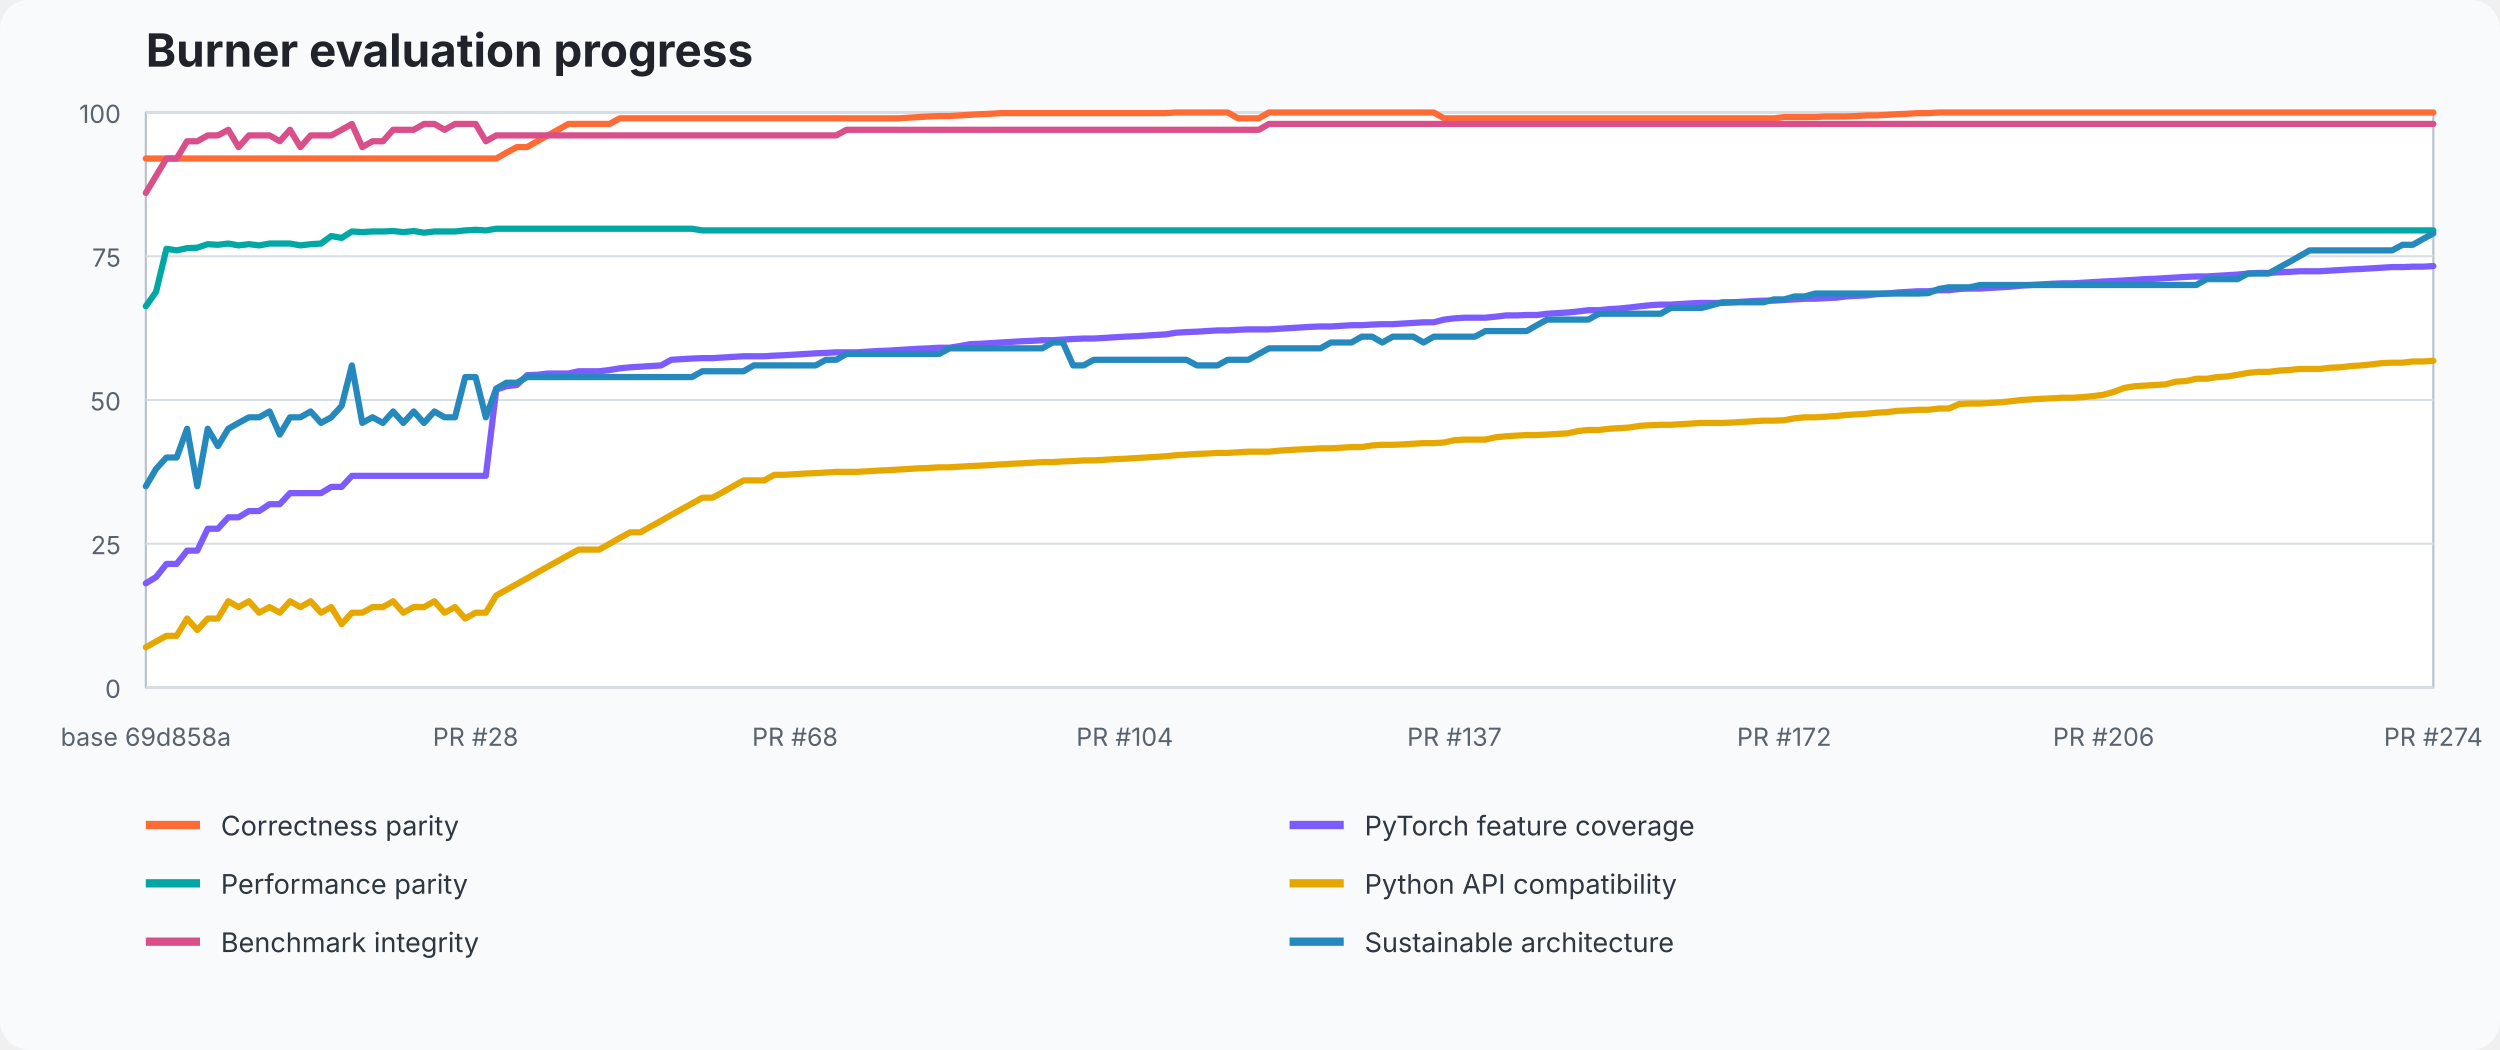
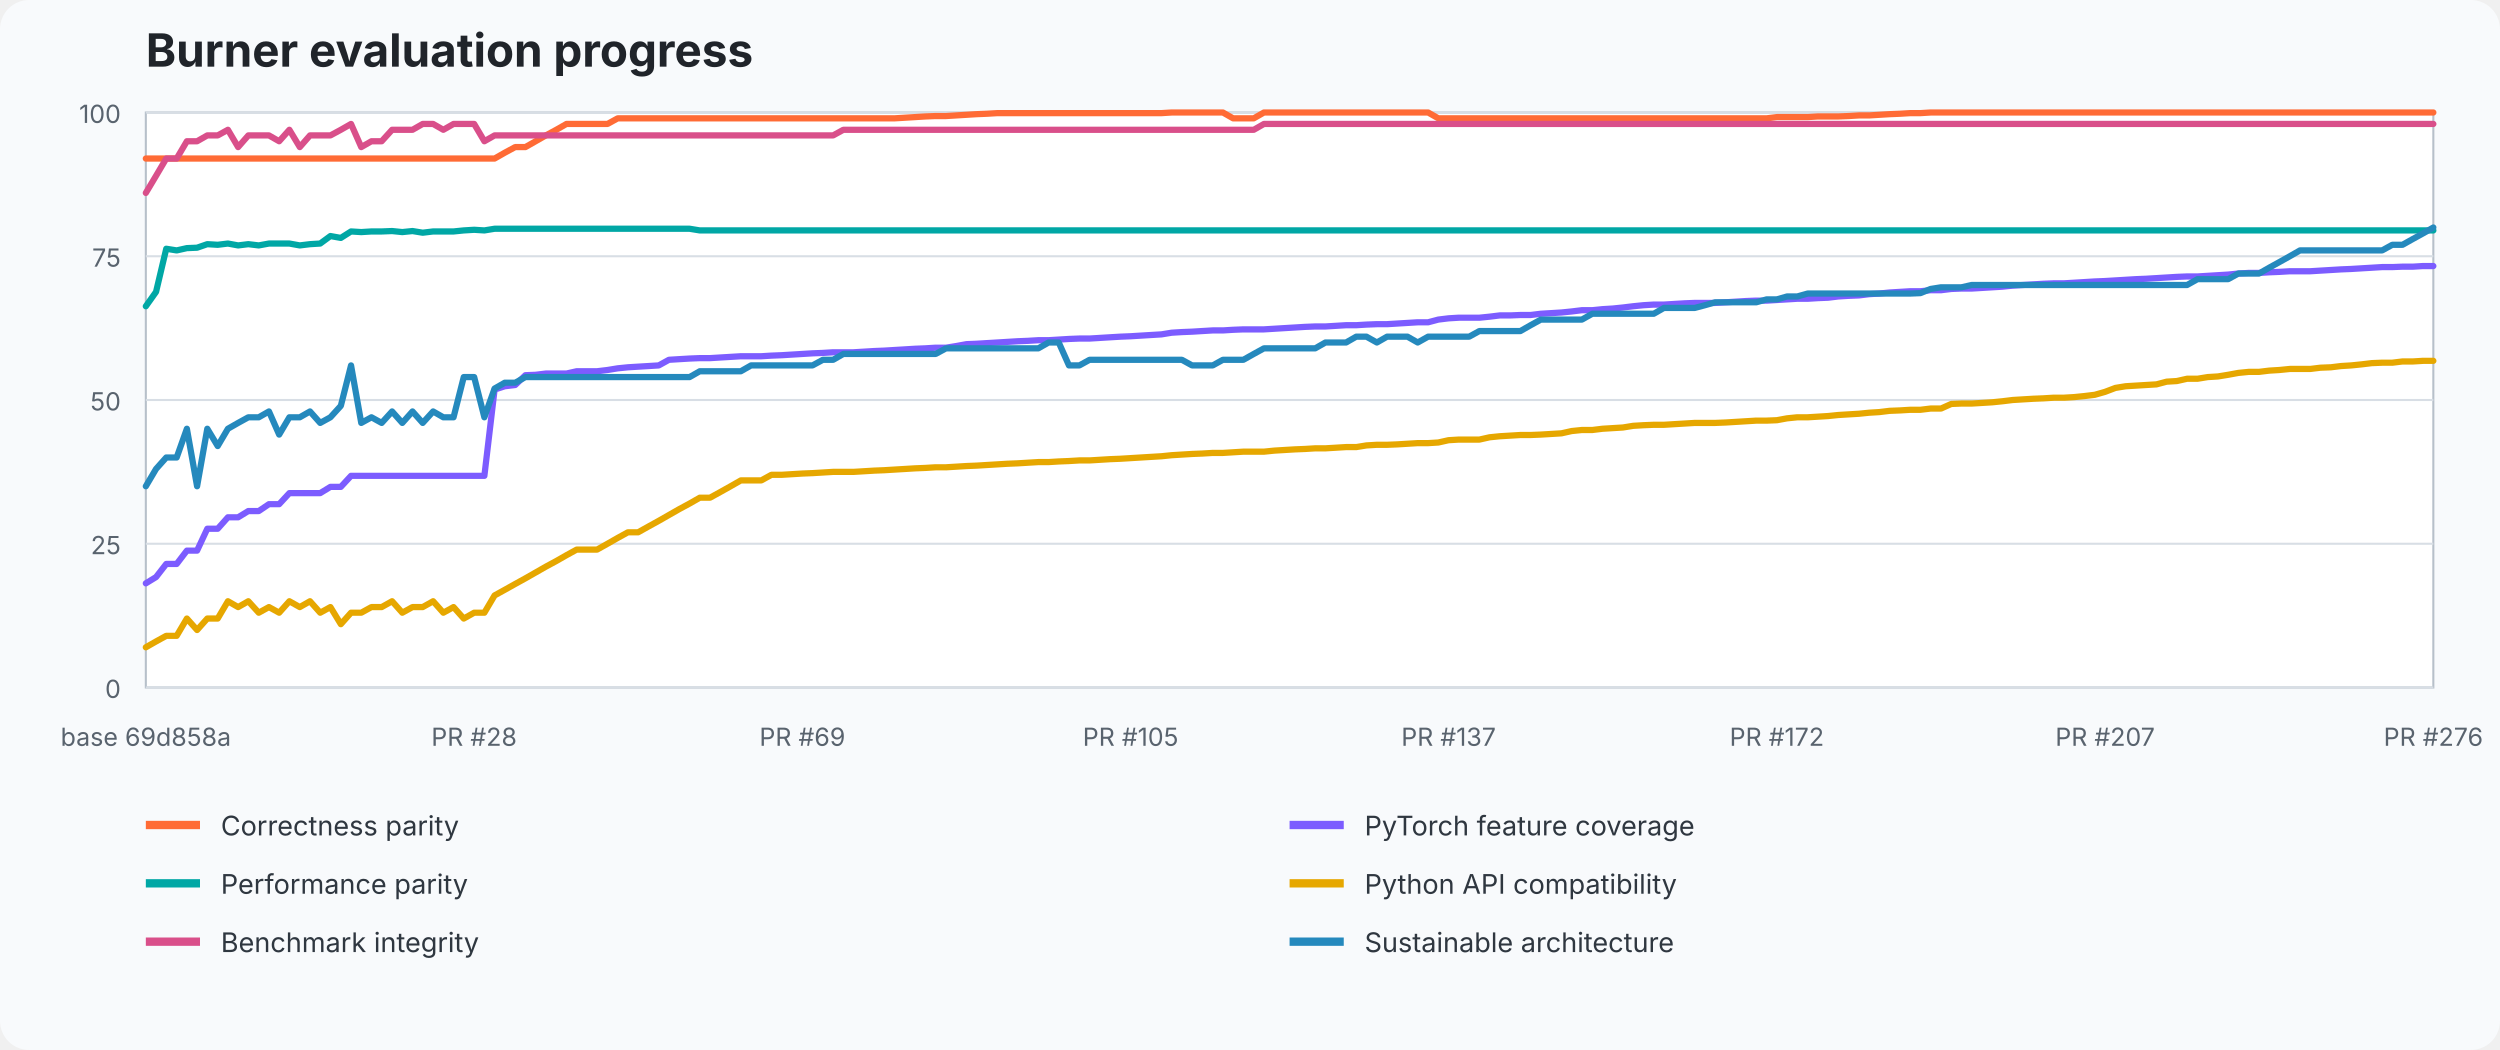
<svg xmlns="http://www.w3.org/2000/svg" width="1200" height="504" viewBox="0 0 1200 504" role="img" aria-labelledby="title desc">
  <style>text{font-family:ui-sans-serif,system-ui,-apple-system,BlinkMacSystemFont,"Segoe UI",sans-serif}.title{font-size:22px;font-weight:700;fill:#20242a}.axis{font-size:12px;fill:#59636e}.legend{font-size:13px;fill:#2f3740}.grid{stroke:#d8dee5;stroke-width:1}.plot{fill:#fff;stroke:#b7c0ca}</style>
  <rect width="100%" height="100%" fill="#f8fafc" rx="14" />
  <text x="70" y="32" class="title">Burner evaluation progress</text>
  <rect x="70" y="54" width="1098" height="276" class="plot" />
  <line x1="70" y1="330" x2="1168" y2="330" class="grid" />
  <text x="58" y="335" text-anchor="end" class="axis">0</text>
  <line x1="70" y1="261" x2="1168" y2="261" class="grid" />
  <text x="58" y="266" text-anchor="end" class="axis">25</text>
  <line x1="70" y1="192" x2="1168" y2="192" class="grid" />
  <text x="58" y="197" text-anchor="end" class="axis">50</text>
  <line x1="70" y1="123" x2="1168" y2="123" class="grid" />
  <text x="58" y="128" text-anchor="end" class="axis">75</text>
  <line x1="70" y1="54" x2="1168" y2="54" class="grid" />
  <text x="58" y="59" text-anchor="end" class="axis">100</text>
-   <polyline points="70.0,76.1 74.9,76.1 79.9,76.1 84.8,76.1 89.8,76.1 94.7,76.1 99.7,76.1 104.6,76.1 109.6,76.1 114.5,76.1 119.5,76.1 124.4,76.1 129.4,76.1 134.3,76.1 139.2,76.1 144.2,76.1 149.1,76.1 154.1,76.1 159.0,76.1 164.0,76.1 168.9,76.1 173.9,76.1 178.8,76.1 183.8,76.1 188.7,76.1 193.6,76.1 198.6,76.1 203.5,76.1 208.5,76.1 213.4,76.1 218.4,76.1 223.3,76.1 228.3,76.1 233.2,76.1 238.2,76.1 243.1,73.3 248.1,70.6 253.0,70.6 257.9,67.8 262.9,65.0 267.8,62.3 272.8,59.5 277.7,59.5 282.7,59.5 287.6,59.5 292.6,59.5 297.5,56.8 302.5,56.8 307.4,56.8 312.4,56.8 317.3,56.8 322.2,56.8 327.2,56.8 332.1,56.8 337.1,56.8 342.0,56.8 347.0,56.8 351.9,56.8 356.9,56.8 361.8,56.8 366.8,56.8 371.7,56.8 376.6,56.8 381.6,56.8 386.5,56.8 391.5,56.8 396.4,56.8 401.4,56.8 406.3,56.8 411.3,56.8 416.2,56.8 421.2,56.8 426.1,56.8 431.1,56.8 436.0,56.5 440.9,56.2 445.9,55.9 450.8,55.7 455.8,55.7 460.7,55.4 465.7,55.1 470.6,54.8 475.6,54.6 480.5,54.3 485.5,54.3 490.4,54.3 495.4,54.3 500.3,54.3 505.2,54.3 510.2,54.3 515.1,54.3 520.1,54.3 525.0,54.3 530.0,54.3 534.9,54.3 539.9,54.3 544.8,54.3 549.8,54.3 554.7,54.3 559.6,54.3 564.6,54.0 569.5,54.0 574.5,54.0 579.4,54.0 584.4,54.0 589.3,54.0 594.3,56.8 599.2,56.8 604.2,56.8 609.1,54.0 614.1,54.0 619.0,54.0 623.9,54.0 628.9,54.0 633.8,54.0 638.8,54.0 643.7,54.0 648.7,54.0 653.6,54.0 658.6,54.0 663.5,54.0 668.5,54.0 673.4,54.0 678.4,54.0 683.3,54.0 688.2,54.0 693.2,56.8 698.1,56.8 703.1,56.8 708.0,56.8 713.0,56.8 717.9,56.8 722.9,56.8 727.8,56.8 732.8,56.8 737.7,56.8 742.6,56.8 747.6,56.8 752.5,56.8 757.5,56.8 762.4,56.8 767.4,56.8 772.3,56.8 777.3,56.8 782.2,56.8 787.2,56.8 792.1,56.8 797.1,56.8 802.0,56.8 806.9,56.8 811.9,56.8 816.8,56.8 821.8,56.8 826.7,56.8 831.7,56.8 836.6,56.8 841.6,56.8 846.5,56.8 851.5,56.8 856.4,56.2 861.4,56.2 866.3,56.2 871.2,56.2 876.2,55.9 881.1,55.9 886.1,55.9 891.0,55.7 896.0,55.4 900.9,55.4 905.9,55.1 910.8,54.8 915.8,54.6 920.7,54.3 925.6,54.3 930.6,54.0 935.5,54.0 940.5,54.0 945.4,54.0 950.4,54.0 955.3,54.0 960.3,54.0 965.2,54.0 970.2,54.0 975.1,54.0 980.1,54.0 985.0,54.0 989.9,54.0 994.9,54.0 999.8,54.0 1004.8,54.0 1009.7,54.0 1014.7,54.0 1019.6,54.0 1024.6,54.0 1029.5,54.0 1034.5,54.0 1039.4,54.0 1044.4,54.0 1049.3,54.0 1054.2,54.0 1059.2,54.0 1064.1,54.0 1069.1,54.0 1074.0,54.0 1079.0,54.0 1083.9,54.0 1088.9,54.0 1093.8,54.0 1098.8,54.0 1103.7,54.0 1108.6,54.0 1113.6,54.0 1118.5,54.0 1123.5,54.0 1128.4,54.0 1133.4,54.0 1138.3,54.0 1143.3,54.0 1148.2,54.0 1153.2,54.0 1158.1,54.0 1163.1,54.0 1168.0,54.0" fill="none" stroke="#ff6b35" stroke-width="3" stroke-linejoin="round" stroke-linecap="round" />
-   <polyline points="70.0,280.0 74.9,277.0 79.9,270.7 84.8,270.7 89.8,264.3 94.7,264.3 99.7,253.8 104.6,253.8 109.6,248.3 114.5,248.3 119.5,245.3 124.4,245.3 129.4,242.0 134.3,242.0 139.2,236.7 144.2,236.7 149.1,236.7 154.1,236.7 159.0,233.7 164.0,233.7 168.9,228.4 173.9,228.4 178.8,228.4 183.8,228.4 188.7,228.4 193.6,228.4 198.6,228.4 203.5,228.4 208.5,228.4 213.4,228.4 218.4,228.4 223.3,228.4 228.3,228.4 233.2,228.4 238.2,187.0 243.1,185.4 248.1,184.8 253.0,180.1 257.9,179.9 262.9,179.3 267.8,179.3 272.8,179.3 277.7,178.2 282.7,178.2 287.6,178.2 292.6,177.6 297.5,176.8 302.5,176.3 307.4,176.0 312.4,175.7 317.3,175.4 322.2,172.7 327.2,172.4 332.1,172.1 337.1,171.9 342.0,171.9 347.0,171.6 351.9,171.3 356.9,171.0 361.8,171.0 366.8,171.0 371.7,170.7 376.6,170.5 381.6,170.2 386.5,169.9 391.5,169.6 396.4,169.4 401.4,169.1 406.3,169.1 411.3,169.1 416.2,168.8 421.2,168.5 426.1,168.3 431.1,168.0 436.0,167.7 440.9,167.4 445.9,167.2 450.8,166.9 455.8,166.9 460.7,166.1 465.7,165.2 470.6,165.0 475.6,164.7 480.5,164.4 485.5,164.1 490.4,163.8 495.4,163.6 500.3,163.3 505.2,163.3 510.2,163.0 515.1,162.7 520.1,162.5 525.0,162.5 530.0,162.2 534.9,161.9 539.9,161.6 544.8,161.4 549.8,161.1 554.7,160.8 559.6,160.5 564.6,159.7 569.5,159.4 574.5,159.2 579.4,158.9 584.4,158.6 589.3,158.6 594.3,158.3 599.2,158.1 604.2,158.1 609.1,158.1 614.1,157.8 619.0,157.5 623.9,157.2 628.9,156.9 633.8,156.7 638.8,156.7 643.7,156.4 648.7,156.1 653.6,156.1 658.6,155.8 663.5,155.6 668.5,155.6 673.4,155.3 678.4,155.0 683.3,154.7 688.2,154.7 693.2,153.4 698.1,152.8 703.1,152.5 708.0,152.5 713.0,152.5 717.9,152.0 722.9,151.4 727.8,151.4 732.8,151.2 737.7,151.2 742.6,150.6 747.6,150.3 752.5,150.0 757.5,149.5 762.4,148.9 767.4,148.9 772.3,148.4 777.3,148.1 782.2,147.6 787.2,147.0 792.1,146.5 797.1,146.2 802.0,146.2 806.9,145.9 811.9,145.6 816.8,145.4 821.8,145.4 826.7,145.4 831.7,145.1 836.6,144.8 841.6,144.5 846.5,144.3 851.5,144.3 856.4,144.0 861.4,143.7 866.3,143.4 871.2,143.4 876.2,143.1 881.1,142.9 886.1,142.3 891.0,142.0 896.0,141.8 900.9,141.2 905.9,140.9 910.8,140.4 915.8,140.1 920.7,139.8 925.6,139.8 930.6,139.3 935.5,139.3 940.5,138.7 945.4,138.5 950.4,138.5 955.3,138.2 960.3,137.9 965.2,137.6 970.2,137.1 975.1,136.8 980.1,136.5 985.0,136.2 989.9,136.0 994.9,136.0 999.8,135.7 1004.8,135.4 1009.7,135.1 1014.7,134.9 1019.6,134.6 1024.6,134.3 1029.5,134.0 1034.5,133.8 1039.4,133.5 1044.4,133.2 1049.3,132.9 1054.2,132.7 1059.2,132.7 1064.1,132.4 1069.1,132.1 1074.0,131.8 1079.0,131.3 1083.9,131.0 1088.9,131.0 1093.8,130.7 1098.8,130.5 1103.7,130.2 1108.6,130.2 1113.6,130.2 1118.5,129.9 1123.5,129.6 1128.4,129.3 1133.4,129.1 1138.3,128.8 1143.3,128.5 1148.2,128.2 1153.2,128.2 1158.1,128.0 1163.1,128.0 1168.0,127.7" fill="none" stroke="#7c5cff" stroke-width="3" stroke-linejoin="round" stroke-linecap="round" />
-   <polyline points="70.0,147.0 74.9,140.1 79.9,119.4 84.8,120.2 89.8,119.1 94.7,118.9 99.7,117.2 104.6,117.5 109.6,116.9 114.5,117.8 119.5,117.2 124.4,117.8 129.4,116.9 134.3,116.9 139.2,116.9 144.2,117.8 149.1,117.2 154.1,116.9 159.0,113.3 164.0,114.2 168.9,111.1 173.9,111.4 178.8,111.1 183.8,111.1 188.7,110.9 193.6,111.4 198.6,110.9 203.5,111.7 208.5,111.1 213.4,111.1 218.4,111.1 223.3,110.6 228.3,110.3 233.2,110.6 238.2,109.8 243.1,109.8 248.1,109.8 253.0,109.8 257.9,109.8 262.9,109.8 267.8,109.8 272.8,109.8 277.7,109.8 282.7,109.8 287.6,109.8 292.6,109.8 297.5,109.8 302.5,109.8 307.4,109.8 312.4,109.8 317.3,109.8 322.2,109.8 327.2,109.8 332.1,109.8 337.1,110.6 342.0,110.6 347.0,110.6 351.9,110.6 356.9,110.6 361.8,110.6 366.8,110.6 371.7,110.6 376.6,110.6 381.6,110.6 386.5,110.6 391.5,110.6 396.4,110.6 401.4,110.6 406.3,110.6 411.3,110.6 416.2,110.6 421.2,110.6 426.1,110.6 431.1,110.6 436.0,110.6 440.9,110.6 445.9,110.6 450.8,110.6 455.8,110.6 460.7,110.6 465.7,110.6 470.6,110.6 475.6,110.6 480.5,110.6 485.5,110.6 490.4,110.6 495.4,110.6 500.3,110.6 505.2,110.6 510.2,110.6 515.1,110.6 520.1,110.6 525.0,110.6 530.0,110.6 534.9,110.6 539.9,110.6 544.8,110.6 549.8,110.6 554.7,110.6 559.6,110.6 564.6,110.6 569.5,110.6 574.5,110.6 579.4,110.6 584.4,110.6 589.3,110.6 594.3,110.6 599.2,110.6 604.2,110.6 609.1,110.6 614.1,110.6 619.0,110.6 623.9,110.6 628.9,110.6 633.8,110.6 638.8,110.6 643.7,110.6 648.7,110.6 653.6,110.6 658.6,110.6 663.5,110.6 668.5,110.6 673.4,110.6 678.4,110.6 683.3,110.6 688.2,110.6 693.2,110.6 698.1,110.6 703.1,110.6 708.0,110.6 713.0,110.6 717.9,110.6 722.9,110.6 727.8,110.6 732.8,110.6 737.7,110.6 742.6,110.6 747.6,110.6 752.5,110.6 757.5,110.6 762.4,110.6 767.4,110.6 772.3,110.6 777.3,110.6 782.2,110.6 787.2,110.6 792.1,110.6 797.1,110.6 802.0,110.6 806.9,110.6 811.9,110.6 816.8,110.6 821.8,110.6 826.7,110.6 831.7,110.6 836.6,110.6 841.6,110.6 846.5,110.6 851.5,110.6 856.4,110.6 861.4,110.6 866.3,110.6 871.2,110.6 876.2,110.6 881.1,110.6 886.1,110.6 891.0,110.6 896.0,110.6 900.9,110.6 905.9,110.6 910.8,110.6 915.8,110.6 920.7,110.6 925.6,110.6 930.6,110.6 935.5,110.6 940.5,110.6 945.4,110.6 950.4,110.6 955.3,110.6 960.3,110.6 965.2,110.6 970.2,110.6 975.1,110.6 980.1,110.6 985.0,110.6 989.9,110.6 994.9,110.6 999.8,110.6 1004.8,110.6 1009.7,110.6 1014.7,110.6 1019.6,110.6 1024.6,110.6 1029.5,110.6 1034.5,110.6 1039.4,110.6 1044.4,110.6 1049.3,110.6 1054.2,110.6 1059.2,110.6 1064.1,110.6 1069.1,110.6 1074.0,110.6 1079.0,110.6 1083.9,110.6 1088.9,110.6 1093.8,110.6 1098.8,110.6 1103.7,110.6 1108.6,110.6 1113.6,110.6 1118.5,110.6 1123.5,110.6 1128.4,110.6 1133.4,110.6 1138.3,110.6 1143.3,110.6 1148.2,110.6 1153.2,110.6 1158.1,110.6 1163.1,110.6 1168.0,110.6" fill="none" stroke="#00a7a5" stroke-width="3" stroke-linejoin="round" stroke-linecap="round" />
-   <polyline points="70.0,310.7 74.9,307.9 79.9,305.2 84.8,305.2 89.8,296.9 94.7,302.4 99.7,296.9 104.6,296.9 109.6,288.6 114.5,291.4 119.5,288.6 124.4,294.1 129.4,291.4 134.3,294.1 139.2,288.6 144.2,291.4 149.1,288.6 154.1,294.1 159.0,291.4 164.0,299.6 168.9,294.1 173.9,294.1 178.8,291.4 183.8,291.4 188.7,288.6 193.6,294.1 198.6,291.4 203.5,291.4 208.5,288.6 213.4,294.1 218.4,291.4 223.3,296.9 228.3,294.1 233.2,294.1 238.2,285.8 243.1,283.1 248.1,280.3 253.0,277.6 257.9,274.8 262.9,272.0 267.8,269.3 272.8,266.5 277.7,263.8 282.7,263.8 287.6,263.8 292.6,261.0 297.5,258.2 302.5,255.5 307.4,255.5 312.4,252.7 317.3,250.0 322.2,247.2 327.2,244.4 332.1,241.7 337.1,238.9 342.0,238.9 347.0,236.2 351.9,233.4 356.9,230.6 361.8,230.6 366.8,230.6 371.7,227.9 376.6,227.9 381.6,227.6 386.5,227.3 391.5,227.1 396.4,226.8 401.4,226.5 406.3,226.5 411.3,226.5 416.2,226.2 421.2,225.9 426.1,225.7 431.1,225.4 436.0,225.1 440.9,224.8 445.9,224.6 450.8,224.3 455.8,224.3 460.7,224.0 465.7,223.7 470.6,223.5 475.6,223.2 480.5,222.9 485.5,222.6 490.4,222.4 495.4,222.1 500.3,221.8 505.2,221.8 510.2,221.5 515.1,221.3 520.1,221.0 525.0,221.0 530.0,220.7 534.9,220.4 539.9,220.2 544.8,219.9 549.8,219.6 554.7,219.3 559.6,219.0 564.6,218.5 569.5,218.2 574.5,217.9 579.4,217.7 584.4,217.4 589.3,217.4 594.3,217.1 599.2,216.8 604.2,216.8 609.1,216.8 614.1,216.3 619.0,216.0 623.9,215.7 628.9,215.5 633.8,215.2 638.8,215.2 643.7,214.9 648.7,214.6 653.6,214.6 658.6,213.8 663.5,213.5 668.5,213.5 673.4,213.3 678.4,213.0 683.3,212.7 688.2,212.7 693.2,212.4 698.1,211.3 703.1,211.0 708.0,211.0 713.0,211.0 717.9,209.9 722.9,209.4 727.8,209.1 732.8,208.8 737.7,208.8 742.6,208.6 747.6,208.3 752.5,208.0 757.5,206.9 762.4,206.4 767.4,206.4 772.3,205.8 777.3,205.5 782.2,205.2 787.2,204.4 792.1,204.1 797.1,203.9 802.0,203.9 806.9,203.6 811.9,203.3 816.8,203.0 821.8,203.0 826.7,203.0 831.7,202.8 836.6,202.5 841.6,202.2 846.5,201.9 851.5,201.9 856.4,201.7 861.4,200.8 866.3,200.3 871.2,200.3 876.2,200.0 881.1,199.7 886.1,199.2 891.0,198.9 896.0,198.6 900.9,198.1 905.9,197.8 910.8,197.2 915.8,197.0 920.7,196.7 925.6,196.7 930.6,196.1 935.5,196.1 940.5,193.9 945.4,193.7 950.4,193.7 955.3,193.4 960.3,193.1 965.2,192.6 970.2,192.0 975.1,191.7 980.1,191.4 985.0,191.2 989.9,190.9 994.9,190.9 999.8,190.6 1004.8,190.1 1009.7,189.5 1014.7,188.1 1019.6,186.2 1024.6,185.4 1029.5,185.1 1034.5,184.8 1039.4,184.5 1044.4,183.2 1049.3,182.9 1054.2,181.8 1059.2,181.8 1064.1,181.0 1069.1,180.7 1074.0,179.9 1079.0,179.0 1083.9,178.5 1088.9,178.5 1093.8,177.9 1098.8,177.6 1103.7,177.1 1108.6,177.1 1113.6,177.1 1118.5,176.5 1123.5,176.3 1128.4,175.7 1133.4,175.4 1138.3,174.9 1143.3,174.3 1148.2,174.1 1153.2,174.1 1158.1,173.5 1163.1,173.5 1168.0,173.2" fill="none" stroke="#e6a700" stroke-width="3" stroke-linejoin="round" stroke-linecap="round" />
-   <polyline points="70.0,92.6 74.9,84.4 79.9,76.1 84.8,76.1 89.8,67.8 94.7,67.8 99.7,65.0 104.6,65.0 109.6,62.3 114.5,70.6 119.5,65.0 124.4,65.0 129.4,65.0 134.3,67.8 139.2,62.3 144.2,70.6 149.1,65.0 154.1,65.0 159.0,65.0 164.0,62.3 168.9,59.5 173.9,70.6 178.8,67.8 183.8,67.8 188.7,62.3 193.6,62.3 198.6,62.3 203.5,59.5 208.5,59.5 213.4,62.3 218.4,59.5 223.3,59.5 228.3,59.5 233.2,67.8 238.2,65.0 243.1,65.0 248.1,65.0 253.0,65.0 257.9,65.0 262.9,65.0 267.8,65.0 272.8,65.0 277.7,65.0 282.7,65.0 287.6,65.0 292.6,65.0 297.5,65.0 302.5,65.0 307.4,65.0 312.4,65.0 317.3,65.0 322.2,65.0 327.2,65.0 332.1,65.0 337.1,65.0 342.0,65.0 347.0,65.0 351.9,65.0 356.9,65.0 361.8,65.0 366.8,65.0 371.7,65.0 376.6,65.0 381.6,65.0 386.5,65.0 391.5,65.0 396.4,65.0 401.4,65.0 406.3,62.3 411.3,62.3 416.2,62.3 421.2,62.3 426.1,62.3 431.1,62.3 436.0,62.3 440.9,62.3 445.9,62.3 450.8,62.3 455.8,62.3 460.7,62.3 465.7,62.3 470.6,62.3 475.6,62.3 480.5,62.3 485.5,62.3 490.4,62.3 495.4,62.3 500.3,62.3 505.2,62.3 510.2,62.3 515.1,62.3 520.1,62.3 525.0,62.3 530.0,62.3 534.9,62.3 539.9,62.3 544.8,62.3 549.8,62.3 554.7,62.3 559.6,62.3 564.6,62.3 569.5,62.3 574.5,62.3 579.4,62.3 584.4,62.3 589.3,62.3 594.3,62.3 599.2,62.3 604.2,62.3 609.1,59.5 614.1,59.5 619.0,59.5 623.9,59.5 628.9,59.5 633.8,59.5 638.8,59.5 643.7,59.5 648.7,59.5 653.6,59.5 658.6,59.5 663.5,59.5 668.5,59.5 673.4,59.5 678.4,59.5 683.3,59.5 688.2,59.5 693.2,59.5 698.1,59.5 703.1,59.5 708.0,59.5 713.0,59.5 717.9,59.5 722.9,59.5 727.8,59.5 732.8,59.5 737.7,59.5 742.6,59.5 747.6,59.5 752.5,59.5 757.5,59.5 762.4,59.5 767.4,59.5 772.3,59.5 777.3,59.5 782.2,59.5 787.2,59.5 792.1,59.5 797.1,59.5 802.0,59.5 806.9,59.5 811.9,59.5 816.8,59.5 821.8,59.5 826.7,59.5 831.7,59.5 836.6,59.5 841.6,59.5 846.5,59.5 851.5,59.5 856.4,59.5 861.4,59.5 866.3,59.5 871.2,59.5 876.2,59.5 881.1,59.5 886.1,59.5 891.0,59.5 896.0,59.5 900.9,59.5 905.9,59.5 910.8,59.5 915.8,59.5 920.7,59.5 925.6,59.5 930.6,59.5 935.5,59.5 940.5,59.5 945.4,59.5 950.4,59.5 955.3,59.5 960.3,59.5 965.2,59.5 970.2,59.5 975.1,59.5 980.1,59.5 985.0,59.5 989.9,59.5 994.9,59.5 999.8,59.5 1004.8,59.5 1009.7,59.5 1014.7,59.5 1019.6,59.5 1024.6,59.5 1029.5,59.5 1034.5,59.5 1039.4,59.5 1044.4,59.5 1049.3,59.5 1054.2,59.5 1059.2,59.5 1064.1,59.5 1069.1,59.5 1074.0,59.5 1079.0,59.5 1083.9,59.5 1088.9,59.5 1093.8,59.5 1098.8,59.5 1103.7,59.5 1108.6,59.5 1113.6,59.5 1118.5,59.5 1123.5,59.5 1128.4,59.5 1133.4,59.5 1138.3,59.5 1143.3,59.5 1148.2,59.5 1153.2,59.5 1158.1,59.5 1163.1,59.5 1168.0,59.5" fill="none" stroke="#d94f8a" stroke-width="3" stroke-linejoin="round" stroke-linecap="round" />
-   <polyline points="70.0,233.4 74.9,225.1 79.9,219.6 84.8,219.6 89.8,205.8 94.7,233.4 99.7,205.8 104.6,214.1 109.6,205.8 114.5,203.0 119.5,200.3 124.4,200.3 129.4,197.5 134.3,208.6 139.2,200.3 144.2,200.3 149.1,197.5 154.1,203.0 159.0,200.3 164.0,194.8 168.9,175.4 173.9,203.0 178.8,200.3 183.8,203.0 188.7,197.5 193.6,203.0 198.6,197.5 203.5,203.0 208.5,197.5 213.4,200.3 218.4,200.3 223.3,181.0 228.3,181.0 233.2,200.3 238.2,186.5 243.1,183.7 248.1,183.7 253.0,181.0 257.9,181.0 262.9,181.0 267.8,181.0 272.8,181.0 277.7,181.0 282.7,181.0 287.6,181.0 292.6,181.0 297.5,181.0 302.5,181.0 307.4,181.0 312.4,181.0 317.3,181.0 322.2,181.0 327.2,181.0 332.1,181.0 337.1,178.2 342.0,178.2 347.0,178.2 351.9,178.2 356.9,178.2 361.8,175.4 366.8,175.4 371.7,175.4 376.6,175.4 381.6,175.4 386.5,175.4 391.5,175.4 396.4,172.7 401.4,172.7 406.3,169.9 411.3,169.9 416.2,169.9 421.2,169.9 426.1,169.9 431.1,169.9 436.0,169.9 440.9,169.9 445.9,169.9 450.8,169.9 455.8,167.2 460.7,167.2 465.7,167.2 470.6,167.2 475.6,167.2 480.5,167.2 485.5,167.2 490.4,167.2 495.4,167.2 500.3,167.2 505.2,164.4 510.2,164.4 515.1,175.4 520.1,175.4 525.0,172.7 530.0,172.7 534.9,172.7 539.9,172.7 544.8,172.7 549.8,172.7 554.7,172.7 559.6,172.7 564.6,172.7 569.5,172.7 574.5,175.4 579.4,175.4 584.4,175.4 589.3,172.7 594.3,172.7 599.2,172.7 604.2,169.9 609.1,167.2 614.1,167.2 619.0,167.2 623.9,167.2 628.9,167.2 633.8,167.2 638.8,164.4 643.7,164.4 648.7,164.4 653.6,161.6 658.6,161.6 663.5,164.4 668.5,161.6 673.4,161.6 678.4,161.6 683.3,164.4 688.2,161.6 693.2,161.6 698.1,161.6 703.1,161.6 708.0,161.6 713.0,158.9 717.9,158.9 722.9,158.9 727.8,158.9 732.8,158.9 737.7,156.1 742.6,153.4 747.6,153.4 752.5,153.4 757.5,153.4 762.4,153.4 767.4,150.6 772.3,150.6 777.3,150.6 782.2,150.6 787.2,150.6 792.1,150.6 797.1,150.6 802.0,147.8 806.9,147.8 811.9,147.8 816.8,147.8 821.8,146.5 826.7,145.1 831.7,145.1 836.6,145.1 841.6,145.1 846.5,145.1 851.5,143.7 856.4,143.7 861.4,142.3 866.3,142.3 871.2,140.9 876.2,140.9 881.1,140.9 886.1,140.9 891.0,140.9 896.0,140.9 900.9,140.9 905.9,140.9 910.8,140.9 915.8,140.9 920.7,140.9 925.6,140.7 930.6,138.7 935.5,137.9 940.5,137.9 945.4,137.9 950.4,136.8 955.3,136.8 960.3,136.8 965.2,136.8 970.2,136.8 975.1,136.8 980.1,136.8 985.0,136.8 989.9,136.8 994.9,136.8 999.8,136.8 1004.8,136.8 1009.7,136.8 1014.7,136.8 1019.6,136.8 1024.6,136.8 1029.5,136.8 1034.5,136.8 1039.4,136.8 1044.4,136.8 1049.3,136.8 1054.2,136.8 1059.2,134.0 1064.1,134.0 1069.1,134.0 1074.0,134.0 1079.0,131.3 1083.9,131.3 1088.9,131.3 1093.8,128.5 1098.8,125.8 1103.7,123.0 1108.6,120.2 1113.6,120.2 1118.5,120.2 1123.5,120.2 1128.4,120.2 1133.4,120.2 1138.3,120.2 1143.3,120.2 1148.2,120.2 1153.2,117.5 1158.1,117.5 1163.1,114.7 1168.0,112.0" fill="none" stroke="#2589bd" stroke-width="3" stroke-linejoin="round" stroke-linecap="round" />
+   <polyline points="70.0,76.1 74.9,76.1 79.8,76.1 84.8,76.1 89.7,76.1 94.6,76.1 99.5,76.1 104.5,76.1 109.4,76.1 114.3,76.1 119.2,76.1 124.2,76.1 129.1,76.1 134.0,76.1 138.9,76.1 143.9,76.1 148.8,76.1 153.7,76.1 158.6,76.1 163.6,76.1 168.5,76.1 173.4,76.1 178.3,76.1 183.2,76.1 188.2,76.1 193.1,76.1 198.0,76.1 202.9,76.1 207.9,76.1 212.8,76.1 217.7,76.1 222.6,76.1 227.6,76.1 232.5,76.1 237.4,76.1 242.3,73.3 247.3,70.6 252.2,70.6 257.1,67.8 262.0,65.0 267.0,62.3 271.9,59.5 276.8,59.5 281.7,59.5 286.6,59.5 291.6,59.5 296.5,56.8 301.4,56.8 306.3,56.8 311.3,56.8 316.2,56.8 321.1,56.8 326.0,56.8 331.0,56.8 335.9,56.8 340.8,56.8 345.7,56.8 350.7,56.8 355.6,56.8 360.5,56.8 365.4,56.8 370.3,56.8 375.3,56.8 380.2,56.8 385.1,56.8 390.0,56.8 395.0,56.8 399.9,56.8 404.8,56.8 409.7,56.8 414.7,56.8 419.6,56.8 424.5,56.8 429.4,56.8 434.4,56.5 439.3,56.2 444.2,55.9 449.1,55.7 454.1,55.7 459.0,55.4 463.9,55.1 468.8,54.8 473.7,54.6 478.7,54.3 483.6,54.3 488.5,54.3 493.4,54.3 498.4,54.3 503.3,54.3 508.2,54.3 513.1,54.3 518.1,54.3 523.0,54.3 527.9,54.3 532.8,54.3 537.8,54.3 542.7,54.3 547.6,54.3 552.5,54.3 557.5,54.3 562.4,54.0 567.3,54.0 572.2,54.0 577.1,54.0 582.1,54.0 587.0,54.0 591.9,56.8 596.8,56.8 601.8,56.8 606.7,54.0 611.6,54.0 616.5,54.0 621.5,54.0 626.4,54.0 631.3,54.0 636.2,54.0 641.2,54.0 646.1,54.0 651.0,54.0 655.9,54.0 660.9,54.0 665.8,54.0 670.7,54.0 675.6,54.0 680.5,54.0 685.5,54.0 690.4,56.8 695.3,56.8 700.2,56.8 705.2,56.8 710.1,56.8 715.0,56.8 719.9,56.8 724.9,56.8 729.8,56.8 734.7,56.8 739.6,56.8 744.6,56.8 749.5,56.8 754.4,56.8 759.3,56.8 764.3,56.8 769.2,56.8 774.1,56.8 779.0,56.8 783.9,56.8 788.9,56.8 793.8,56.8 798.7,56.8 803.6,56.8 808.6,56.8 813.5,56.8 818.4,56.8 823.3,56.8 828.3,56.8 833.2,56.8 838.1,56.8 843.0,56.8 848.0,56.8 852.9,56.2 857.8,56.2 862.7,56.2 867.7,56.2 872.6,55.9 877.5,55.9 882.4,55.9 887.3,55.7 892.3,55.4 897.2,55.4 902.1,55.1 907.0,54.8 912.0,54.6 916.9,54.3 921.8,54.3 926.7,54.0 931.7,54.0 936.6,54.0 941.5,54.0 946.4,54.0 951.4,54.0 956.3,54.0 961.2,54.0 966.1,54.0 971.0,54.0 976.0,54.0 980.9,54.0 985.8,54.0 990.7,54.0 995.7,54.0 1000.6,54.0 1005.5,54.0 1010.4,54.0 1015.4,54.0 1020.3,54.0 1025.2,54.0 1030.1,54.0 1035.1,54.0 1040.0,54.0 1044.9,54.0 1049.8,54.0 1054.8,54.0 1059.7,54.0 1064.6,54.0 1069.5,54.0 1074.4,54.0 1079.4,54.0 1084.3,54.0 1089.2,54.0 1094.1,54.0 1099.1,54.0 1104.0,54.0 1108.9,54.0 1113.8,54.0 1118.8,54.0 1123.7,54.0 1128.6,54.0 1133.5,54.0 1138.5,54.0 1143.4,54.0 1148.3,54.0 1153.2,54.0 1158.2,54.0 1163.1,54.0 1168.0,54.0" fill="none" stroke="#ff6b35" stroke-width="3" stroke-linejoin="round" stroke-linecap="round" />
+   <polyline points="70.0,280.0 74.9,277.0 79.8,270.7 84.8,270.7 89.7,264.3 94.6,264.3 99.5,253.8 104.5,253.8 109.4,248.3 114.3,248.3 119.2,245.3 124.2,245.3 129.1,242.0 134.0,242.0 138.9,236.7 143.9,236.7 148.8,236.7 153.7,236.7 158.6,233.7 163.6,233.7 168.5,228.4 173.4,228.4 178.3,228.4 183.2,228.4 188.2,228.4 193.1,228.4 198.0,228.4 202.9,228.4 207.9,228.4 212.8,228.4 217.7,228.4 222.6,228.4 227.6,228.4 232.5,228.4 237.4,187.0 242.3,185.4 247.3,184.8 252.2,180.1 257.1,179.9 262.0,179.3 267.0,179.3 271.9,179.3 276.8,178.2 281.7,178.2 286.6,178.2 291.6,177.6 296.5,176.8 301.4,176.3 306.3,176.0 311.3,175.7 316.2,175.4 321.1,172.7 326.0,172.4 331.0,172.1 335.9,171.9 340.8,171.9 345.7,171.6 350.7,171.3 355.6,171.0 360.5,171.0 365.4,171.0 370.3,170.7 375.3,170.5 380.2,170.2 385.1,169.9 390.0,169.6 395.0,169.4 399.9,169.1 404.8,169.1 409.7,169.1 414.7,168.8 419.6,168.5 424.5,168.3 429.4,168.0 434.4,167.7 439.3,167.4 444.2,167.2 449.1,166.9 454.1,166.9 459.0,166.1 463.9,165.2 468.8,165.0 473.7,164.7 478.7,164.4 483.6,164.1 488.5,163.8 493.4,163.6 498.4,163.3 503.3,163.3 508.2,163.0 513.1,162.7 518.1,162.5 523.0,162.5 527.9,162.2 532.8,161.9 537.8,161.6 542.7,161.4 547.6,161.1 552.5,160.8 557.5,160.5 562.4,159.7 567.3,159.4 572.2,159.2 577.1,158.9 582.1,158.6 587.0,158.6 591.9,158.3 596.8,158.1 601.8,158.1 606.7,158.1 611.6,157.8 616.5,157.5 621.5,157.2 626.4,156.9 631.3,156.7 636.2,156.7 641.2,156.4 646.1,156.1 651.0,156.1 655.9,155.8 660.9,155.6 665.8,155.6 670.7,155.3 675.6,155.0 680.5,154.7 685.5,154.7 690.4,153.4 695.3,152.8 700.2,152.5 705.2,152.5 710.1,152.5 715.0,152.0 719.9,151.4 724.9,151.4 729.8,151.2 734.7,151.2 739.6,150.6 744.6,150.3 749.5,150.0 754.4,149.5 759.3,148.9 764.3,148.9 769.2,148.4 774.1,148.1 779.0,147.6 783.9,147.0 788.9,146.5 793.8,146.2 798.7,146.2 803.6,145.9 808.6,145.6 813.5,145.4 818.4,145.4 823.3,145.4 828.3,145.1 833.2,144.8 838.1,144.5 843.0,144.3 848.0,144.3 852.9,144.0 857.8,143.7 862.7,143.4 867.7,143.4 872.6,143.1 877.5,142.9 882.4,142.3 887.3,142.0 892.3,141.8 897.2,141.2 902.1,140.9 907.0,140.4 912.0,140.1 916.9,139.8 921.8,139.8 926.7,139.3 931.7,139.3 936.6,138.7 941.5,138.5 946.4,138.5 951.4,138.2 956.3,137.9 961.2,137.6 966.1,137.1 971.0,136.8 976.0,136.5 980.9,136.2 985.8,136.0 990.7,136.0 995.7,135.7 1000.6,135.4 1005.5,135.1 1010.4,134.9 1015.4,134.6 1020.3,134.3 1025.2,134.0 1030.1,133.8 1035.1,133.5 1040.0,133.2 1044.9,132.9 1049.8,132.7 1054.8,132.7 1059.7,132.4 1064.6,132.1 1069.5,131.8 1074.4,131.3 1079.4,131.0 1084.3,131.0 1089.2,130.7 1094.1,130.5 1099.1,130.2 1104.0,130.2 1108.9,130.2 1113.8,129.9 1118.8,129.6 1123.7,129.3 1128.6,129.1 1133.5,128.8 1138.5,128.5 1143.4,128.2 1148.3,128.2 1153.2,128.0 1158.2,128.0 1163.1,127.7 1168.0,127.7" fill="none" stroke="#7c5cff" stroke-width="3" stroke-linejoin="round" stroke-linecap="round" />
+   <polyline points="70.0,147.0 74.9,140.1 79.8,119.4 84.8,120.2 89.7,119.1 94.6,118.9 99.5,117.2 104.5,117.5 109.4,116.9 114.3,117.8 119.2,117.2 124.2,117.8 129.1,116.9 134.0,116.9 138.9,116.9 143.9,117.8 148.8,117.2 153.7,116.9 158.6,113.3 163.6,114.2 168.5,111.1 173.4,111.4 178.3,111.1 183.2,111.1 188.2,110.9 193.1,111.4 198.0,110.9 202.9,111.7 207.9,111.1 212.8,111.1 217.7,111.1 222.6,110.6 227.6,110.3 232.5,110.6 237.4,109.8 242.3,109.8 247.3,109.8 252.2,109.8 257.1,109.8 262.0,109.8 267.0,109.8 271.9,109.8 276.8,109.8 281.7,109.8 286.6,109.8 291.6,109.8 296.5,109.8 301.4,109.8 306.3,109.8 311.3,109.8 316.2,109.8 321.1,109.8 326.0,109.8 331.0,109.8 335.9,110.6 340.8,110.6 345.7,110.6 350.7,110.6 355.6,110.6 360.5,110.6 365.4,110.6 370.3,110.6 375.3,110.6 380.2,110.6 385.1,110.6 390.0,110.6 395.0,110.6 399.9,110.6 404.8,110.6 409.7,110.6 414.7,110.6 419.6,110.6 424.5,110.6 429.4,110.6 434.4,110.6 439.3,110.6 444.2,110.6 449.1,110.6 454.1,110.6 459.0,110.6 463.9,110.6 468.8,110.6 473.7,110.6 478.7,110.6 483.6,110.6 488.5,110.6 493.4,110.6 498.4,110.6 503.3,110.6 508.2,110.6 513.1,110.6 518.1,110.6 523.0,110.6 527.9,110.6 532.8,110.6 537.8,110.6 542.7,110.6 547.6,110.6 552.5,110.6 557.5,110.6 562.4,110.6 567.3,110.6 572.2,110.6 577.1,110.6 582.1,110.6 587.0,110.6 591.9,110.6 596.8,110.6 601.8,110.6 606.7,110.6 611.6,110.6 616.5,110.6 621.5,110.6 626.4,110.6 631.3,110.6 636.2,110.6 641.2,110.6 646.1,110.6 651.0,110.6 655.9,110.6 660.9,110.6 665.8,110.6 670.7,110.6 675.6,110.6 680.5,110.6 685.5,110.6 690.4,110.6 695.3,110.6 700.2,110.6 705.2,110.6 710.1,110.6 715.0,110.6 719.9,110.6 724.9,110.6 729.8,110.6 734.7,110.6 739.6,110.6 744.6,110.6 749.5,110.6 754.4,110.6 759.3,110.6 764.3,110.6 769.2,110.6 774.1,110.6 779.0,110.6 783.9,110.6 788.9,110.6 793.8,110.6 798.7,110.6 803.6,110.6 808.6,110.6 813.5,110.6 818.4,110.6 823.3,110.6 828.3,110.6 833.2,110.6 838.1,110.6 843.0,110.6 848.0,110.6 852.9,110.6 857.8,110.6 862.7,110.6 867.7,110.6 872.6,110.6 877.5,110.6 882.4,110.6 887.3,110.6 892.3,110.6 897.2,110.6 902.1,110.6 907.0,110.6 912.0,110.6 916.9,110.6 921.8,110.6 926.7,110.6 931.7,110.6 936.6,110.6 941.5,110.6 946.4,110.6 951.4,110.6 956.3,110.6 961.2,110.6 966.1,110.6 971.0,110.6 976.0,110.6 980.9,110.6 985.8,110.6 990.7,110.6 995.7,110.6 1000.6,110.6 1005.5,110.6 1010.4,110.6 1015.4,110.6 1020.3,110.6 1025.2,110.6 1030.1,110.6 1035.1,110.6 1040.0,110.6 1044.9,110.6 1049.8,110.6 1054.8,110.6 1059.7,110.6 1064.6,110.6 1069.5,110.6 1074.4,110.6 1079.4,110.6 1084.3,110.6 1089.2,110.6 1094.1,110.6 1099.1,110.6 1104.0,110.6 1108.9,110.6 1113.8,110.6 1118.8,110.6 1123.7,110.6 1128.6,110.6 1133.5,110.6 1138.5,110.6 1143.4,110.6 1148.3,110.6 1153.2,110.6 1158.2,110.6 1163.1,110.6 1168.0,110.6" fill="none" stroke="#00a7a5" stroke-width="3" stroke-linejoin="round" stroke-linecap="round" />
+   <polyline points="70.0,310.7 74.9,307.9 79.8,305.2 84.8,305.2 89.7,296.9 94.6,302.4 99.5,296.9 104.5,296.9 109.4,288.6 114.3,291.4 119.2,288.6 124.2,294.1 129.1,291.4 134.0,294.1 138.9,288.6 143.9,291.4 148.8,288.6 153.7,294.1 158.6,291.4 163.6,299.6 168.5,294.1 173.4,294.1 178.3,291.4 183.2,291.4 188.2,288.6 193.1,294.1 198.0,291.4 202.9,291.4 207.9,288.6 212.8,294.1 217.7,291.4 222.6,296.9 227.6,294.1 232.5,294.1 237.4,285.8 242.3,283.1 247.3,280.3 252.2,277.6 257.1,274.8 262.0,272.0 267.0,269.3 271.9,266.5 276.8,263.8 281.7,263.8 286.6,263.8 291.6,261.0 296.5,258.2 301.4,255.5 306.3,255.5 311.3,252.7 316.2,250.0 321.1,247.2 326.0,244.4 331.0,241.7 335.9,238.9 340.8,238.9 345.7,236.2 350.7,233.4 355.6,230.6 360.5,230.6 365.4,230.6 370.3,227.9 375.3,227.9 380.2,227.6 385.1,227.3 390.0,227.1 395.0,226.8 399.9,226.5 404.8,226.5 409.7,226.5 414.7,226.2 419.6,225.9 424.5,225.7 429.4,225.4 434.4,225.1 439.3,224.8 444.2,224.6 449.1,224.3 454.1,224.3 459.0,224.0 463.9,223.7 468.8,223.5 473.7,223.2 478.7,222.9 483.6,222.6 488.5,222.4 493.4,222.1 498.4,221.8 503.3,221.8 508.2,221.5 513.1,221.3 518.1,221.0 523.0,221.0 527.9,220.7 532.8,220.4 537.8,220.2 542.7,219.9 547.6,219.6 552.5,219.3 557.5,219.0 562.4,218.5 567.3,218.2 572.2,217.9 577.1,217.7 582.1,217.4 587.0,217.4 591.9,217.1 596.8,216.8 601.8,216.8 606.7,216.8 611.6,216.3 616.5,216.0 621.5,215.7 626.4,215.5 631.3,215.2 636.2,215.2 641.2,214.9 646.1,214.6 651.0,214.6 655.9,213.8 660.9,213.5 665.8,213.5 670.7,213.3 675.6,213.0 680.5,212.7 685.5,212.7 690.4,212.4 695.3,211.3 700.2,211.0 705.2,211.0 710.1,211.0 715.0,209.9 719.9,209.4 724.9,209.1 729.8,208.8 734.7,208.8 739.6,208.6 744.6,208.3 749.5,208.0 754.4,206.9 759.3,206.4 764.3,206.4 769.2,205.8 774.1,205.5 779.0,205.2 783.9,204.4 788.9,204.1 793.8,203.9 798.7,203.9 803.6,203.6 808.6,203.3 813.5,203.0 818.4,203.0 823.3,203.0 828.3,202.8 833.2,202.5 838.1,202.2 843.0,201.9 848.0,201.9 852.9,201.7 857.8,200.8 862.7,200.3 867.7,200.3 872.6,200.0 877.5,199.7 882.4,199.2 887.3,198.9 892.3,198.6 897.2,198.1 902.1,197.8 907.0,197.2 912.0,197.0 916.9,196.7 921.8,196.7 926.7,196.1 931.7,196.1 936.6,193.9 941.5,193.7 946.4,193.7 951.4,193.4 956.3,193.1 961.2,192.6 966.1,192.0 971.0,191.7 976.0,191.4 980.9,191.2 985.8,190.9 990.7,190.9 995.7,190.6 1000.6,190.1 1005.5,189.5 1010.4,188.1 1015.4,186.2 1020.3,185.4 1025.2,185.1 1030.1,184.8 1035.1,184.5 1040.0,183.2 1044.9,182.9 1049.8,181.8 1054.8,181.8 1059.7,181.0 1064.6,180.7 1069.5,179.9 1074.4,179.0 1079.4,178.5 1084.3,178.5 1089.2,177.9 1094.1,177.6 1099.1,177.1 1104.0,177.1 1108.9,177.1 1113.8,176.5 1118.8,176.3 1123.7,175.7 1128.6,175.4 1133.5,174.9 1138.5,174.3 1143.4,174.1 1148.3,174.1 1153.2,173.5 1158.2,173.5 1163.1,173.2 1168.0,173.2" fill="none" stroke="#e6a700" stroke-width="3" stroke-linejoin="round" stroke-linecap="round" />
+   <polyline points="70.0,92.6 74.9,84.4 79.8,76.1 84.8,76.1 89.7,67.8 94.6,67.8 99.5,65.0 104.5,65.0 109.4,62.3 114.3,70.6 119.2,65.0 124.2,65.0 129.1,65.0 134.0,67.8 138.9,62.3 143.9,70.6 148.8,65.0 153.7,65.0 158.6,65.0 163.6,62.3 168.5,59.5 173.4,70.6 178.3,67.8 183.2,67.8 188.2,62.3 193.1,62.3 198.0,62.3 202.9,59.5 207.9,59.5 212.8,62.3 217.7,59.5 222.6,59.5 227.6,59.5 232.5,67.8 237.4,65.0 242.3,65.0 247.3,65.0 252.2,65.0 257.1,65.0 262.0,65.0 267.0,65.0 271.9,65.0 276.8,65.0 281.7,65.0 286.6,65.0 291.6,65.0 296.5,65.0 301.4,65.0 306.3,65.0 311.3,65.0 316.2,65.0 321.1,65.0 326.0,65.0 331.0,65.0 335.9,65.0 340.8,65.0 345.7,65.0 350.7,65.0 355.6,65.0 360.5,65.0 365.4,65.0 370.3,65.0 375.3,65.0 380.2,65.0 385.1,65.0 390.0,65.0 395.0,65.0 399.9,65.0 404.8,62.3 409.7,62.3 414.7,62.3 419.6,62.3 424.5,62.3 429.4,62.3 434.4,62.3 439.3,62.3 444.2,62.3 449.1,62.3 454.1,62.3 459.0,62.3 463.9,62.3 468.8,62.3 473.7,62.3 478.7,62.3 483.6,62.3 488.5,62.3 493.4,62.3 498.4,62.3 503.3,62.3 508.2,62.3 513.1,62.3 518.1,62.3 523.0,62.3 527.9,62.3 532.8,62.3 537.8,62.3 542.7,62.3 547.6,62.3 552.5,62.3 557.5,62.3 562.4,62.3 567.3,62.3 572.2,62.3 577.1,62.3 582.1,62.3 587.0,62.3 591.9,62.3 596.8,62.3 601.8,62.3 606.7,59.5 611.6,59.5 616.5,59.5 621.5,59.5 626.4,59.5 631.3,59.5 636.2,59.5 641.2,59.5 646.1,59.5 651.0,59.5 655.9,59.5 660.9,59.5 665.8,59.5 670.7,59.5 675.6,59.5 680.5,59.5 685.5,59.5 690.4,59.5 695.3,59.5 700.2,59.5 705.2,59.5 710.1,59.5 715.0,59.5 719.9,59.5 724.9,59.5 729.8,59.5 734.7,59.5 739.6,59.5 744.6,59.5 749.5,59.5 754.4,59.5 759.3,59.5 764.3,59.5 769.2,59.5 774.1,59.5 779.0,59.5 783.9,59.5 788.9,59.5 793.8,59.5 798.7,59.5 803.6,59.5 808.6,59.5 813.5,59.5 818.4,59.5 823.3,59.5 828.3,59.5 833.2,59.5 838.1,59.5 843.0,59.5 848.0,59.5 852.9,59.5 857.8,59.5 862.7,59.5 867.7,59.5 872.6,59.5 877.5,59.5 882.4,59.5 887.3,59.5 892.3,59.5 897.2,59.5 902.1,59.5 907.0,59.5 912.0,59.5 916.9,59.5 921.8,59.5 926.7,59.5 931.7,59.5 936.6,59.5 941.5,59.5 946.4,59.5 951.4,59.5 956.3,59.5 961.2,59.5 966.1,59.5 971.0,59.5 976.0,59.5 980.9,59.5 985.8,59.5 990.7,59.5 995.7,59.5 1000.6,59.5 1005.5,59.5 1010.4,59.5 1015.4,59.5 1020.3,59.5 1025.2,59.5 1030.1,59.5 1035.1,59.5 1040.0,59.5 1044.9,59.5 1049.8,59.5 1054.8,59.5 1059.7,59.5 1064.6,59.5 1069.5,59.5 1074.4,59.5 1079.4,59.5 1084.3,59.5 1089.2,59.5 1094.1,59.5 1099.1,59.5 1104.0,59.5 1108.9,59.5 1113.8,59.5 1118.8,59.5 1123.7,59.5 1128.6,59.5 1133.5,59.5 1138.5,59.5 1143.4,59.5 1148.3,59.5 1153.2,59.5 1158.2,59.5 1163.1,59.5 1168.0,59.5" fill="none" stroke="#d94f8a" stroke-width="3" stroke-linejoin="round" stroke-linecap="round" />
+   <polyline points="70.0,233.4 74.9,225.1 79.8,219.6 84.8,219.6 89.7,205.8 94.6,233.4 99.5,205.8 104.5,214.1 109.4,205.8 114.3,203.0 119.2,200.3 124.2,200.3 129.1,197.5 134.0,208.6 138.9,200.3 143.9,200.3 148.8,197.5 153.7,203.0 158.6,200.3 163.6,194.8 168.5,175.4 173.4,203.0 178.3,200.3 183.2,203.0 188.2,197.5 193.1,203.0 198.0,197.5 202.9,203.0 207.9,197.5 212.8,200.3 217.7,200.3 222.6,181.0 227.6,181.0 232.5,200.3 237.4,186.5 242.3,183.7 247.3,183.7 252.2,181.0 257.1,181.0 262.0,181.0 267.0,181.0 271.9,181.0 276.8,181.0 281.7,181.0 286.6,181.0 291.6,181.0 296.5,181.0 301.4,181.0 306.3,181.0 311.3,181.0 316.2,181.0 321.1,181.0 326.0,181.0 331.0,181.0 335.9,178.2 340.8,178.2 345.7,178.2 350.7,178.2 355.6,178.2 360.5,175.4 365.4,175.4 370.3,175.4 375.3,175.4 380.2,175.4 385.1,175.4 390.0,175.4 395.0,172.7 399.9,172.7 404.8,169.9 409.7,169.9 414.7,169.9 419.6,169.9 424.5,169.9 429.4,169.9 434.4,169.9 439.3,169.9 444.2,169.9 449.1,169.9 454.1,167.2 459.0,167.2 463.9,167.2 468.8,167.2 473.7,167.2 478.7,167.2 483.6,167.2 488.5,167.2 493.4,167.2 498.4,167.2 503.3,164.4 508.2,164.4 513.1,175.4 518.1,175.4 523.0,172.7 527.9,172.7 532.8,172.7 537.8,172.7 542.7,172.7 547.6,172.7 552.5,172.7 557.5,172.7 562.4,172.7 567.3,172.7 572.2,175.4 577.1,175.4 582.1,175.4 587.0,172.7 591.9,172.7 596.8,172.7 601.8,169.9 606.7,167.2 611.6,167.2 616.5,167.2 621.5,167.2 626.4,167.2 631.3,167.2 636.2,164.4 641.2,164.4 646.1,164.4 651.0,161.6 655.9,161.6 660.9,164.4 665.8,161.6 670.7,161.6 675.6,161.6 680.5,164.4 685.5,161.6 690.4,161.6 695.3,161.6 700.2,161.6 705.2,161.6 710.1,158.9 715.0,158.9 719.9,158.9 724.9,158.9 729.8,158.9 734.7,156.1 739.6,153.4 744.6,153.4 749.5,153.4 754.4,153.4 759.3,153.4 764.3,150.6 769.2,150.6 774.1,150.6 779.0,150.6 783.9,150.6 788.9,150.6 793.8,150.6 798.7,147.8 803.6,147.8 808.6,147.8 813.5,147.8 818.4,146.5 823.3,145.1 828.3,145.1 833.2,145.1 838.1,145.1 843.0,145.1 848.0,143.7 852.9,143.7 857.8,142.3 862.7,142.3 867.7,140.9 872.6,140.9 877.5,140.9 882.4,140.9 887.3,140.9 892.3,140.9 897.2,140.9 902.1,140.9 907.0,140.9 912.0,140.9 916.9,140.9 921.8,140.7 926.7,138.7 931.7,137.9 936.6,137.9 941.5,137.9 946.4,136.8 951.4,136.8 956.3,136.8 961.2,136.8 966.1,136.8 971.0,136.8 976.0,136.8 980.9,136.8 985.8,136.8 990.7,136.8 995.7,136.8 1000.6,136.8 1005.5,136.8 1010.4,136.8 1015.4,136.8 1020.3,136.8 1025.2,136.8 1030.1,136.8 1035.1,136.8 1040.0,136.8 1044.9,136.8 1049.8,136.8 1054.8,134.0 1059.7,134.0 1064.6,134.0 1069.5,134.0 1074.4,131.3 1079.4,131.3 1084.3,131.3 1089.2,128.5 1094.1,125.8 1099.1,123.0 1104.0,120.2 1108.9,120.2 1113.8,120.2 1118.8,120.2 1123.7,120.2 1128.6,120.2 1133.5,120.2 1138.5,120.2 1143.4,120.2 1148.3,117.5 1153.2,117.5 1158.2,114.7 1163.1,112.0 1168.0,109.2" fill="none" stroke="#2589bd" stroke-width="3" stroke-linejoin="round" stroke-linecap="round" />
  <text x="70" y="358" text-anchor="middle" class="axis">base 69d858a</text>
-   <text x="228.27" y="358" text-anchor="middle" class="axis">PR #28</text>
-   <text x="381.595" y="358" text-anchor="middle" class="axis">PR #68</text>
-   <text x="539.865" y="358" text-anchor="middle" class="axis">PR #104</text>
-   <text x="698.135" y="358" text-anchor="middle" class="axis">PR #137</text>
-   <text x="856.405" y="358" text-anchor="middle" class="axis">PR #172</text>
-   <text x="1009.73" y="358" text-anchor="middle" class="axis">PR #206</text>
-   <text x="1168" y="358" text-anchor="middle" class="axis">PR #274</text>
+   <text x="227.561" y="358" text-anchor="middle" class="axis">PR #28</text>
+   <text x="385.121" y="358" text-anchor="middle" class="axis">PR #69</text>
+   <text x="542.682" y="358" text-anchor="middle" class="axis">PR #105</text>
+   <text x="695.318" y="358" text-anchor="middle" class="axis">PR #137</text>
+   <text x="852.879" y="358" text-anchor="middle" class="axis">PR #172</text>
+   <text x="1010.439" y="358" text-anchor="middle" class="axis">PR #207</text>
+   <text x="1168" y="358" text-anchor="middle" class="axis">PR #276</text>
  <line x1="70" y1="396" x2="96" y2="396" stroke="#ff6b35" stroke-width="4" />
  <text x="106" y="401" class="legend">Correctness parity</text>
  <line x1="619" y1="396" x2="645" y2="396" stroke="#7c5cff" stroke-width="4" />
  <text x="655" y="401" class="legend">PyTorch feature coverage</text>
  <line x1="70" y1="424" x2="96" y2="424" stroke="#00a7a5" stroke-width="4" />
  <text x="106" y="429" class="legend">Performance parity</text>
  <line x1="619" y1="424" x2="645" y2="424" stroke="#e6a700" stroke-width="4" />
  <text x="655" y="429" class="legend">Python API compatibility</text>
  <line x1="70" y1="452" x2="96" y2="452" stroke="#d94f8a" stroke-width="4" />
  <text x="106" y="457" class="legend">Benchmark integrity</text>
  <line x1="619" y1="452" x2="645" y2="452" stroke="#2589bd" stroke-width="4" />
  <text x="655" y="457" class="legend">Sustainable architecture</text>
</svg>
